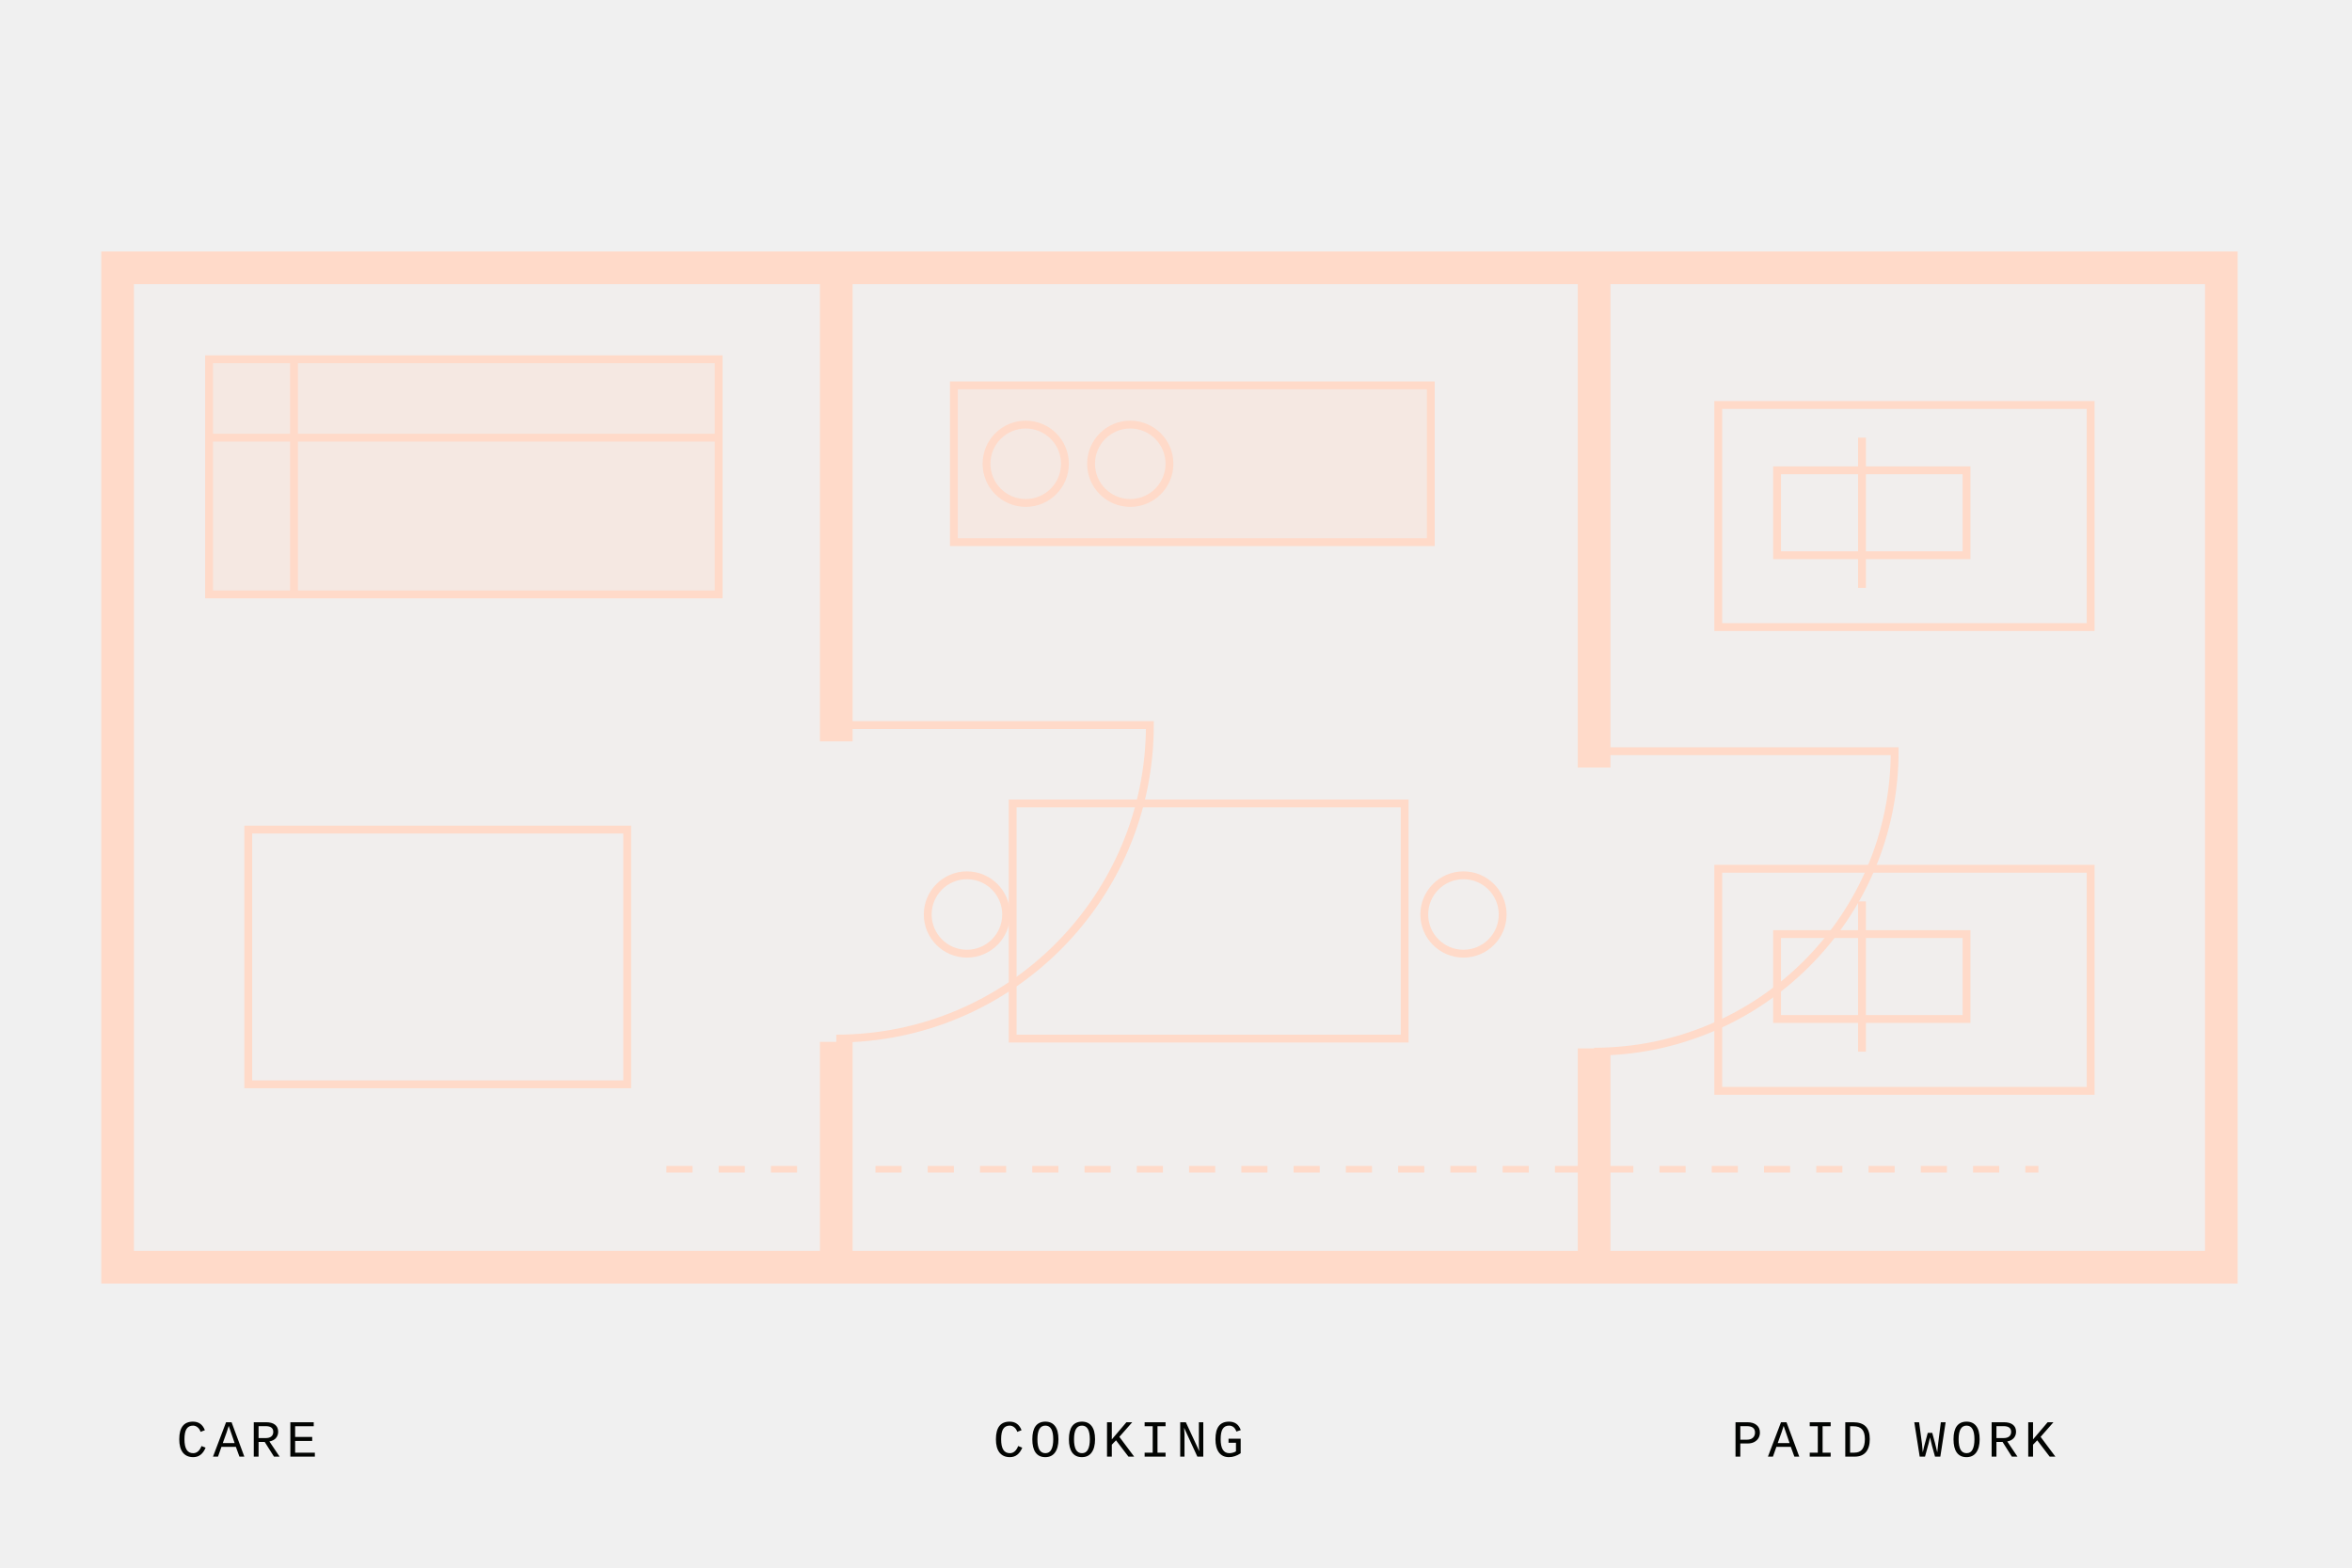
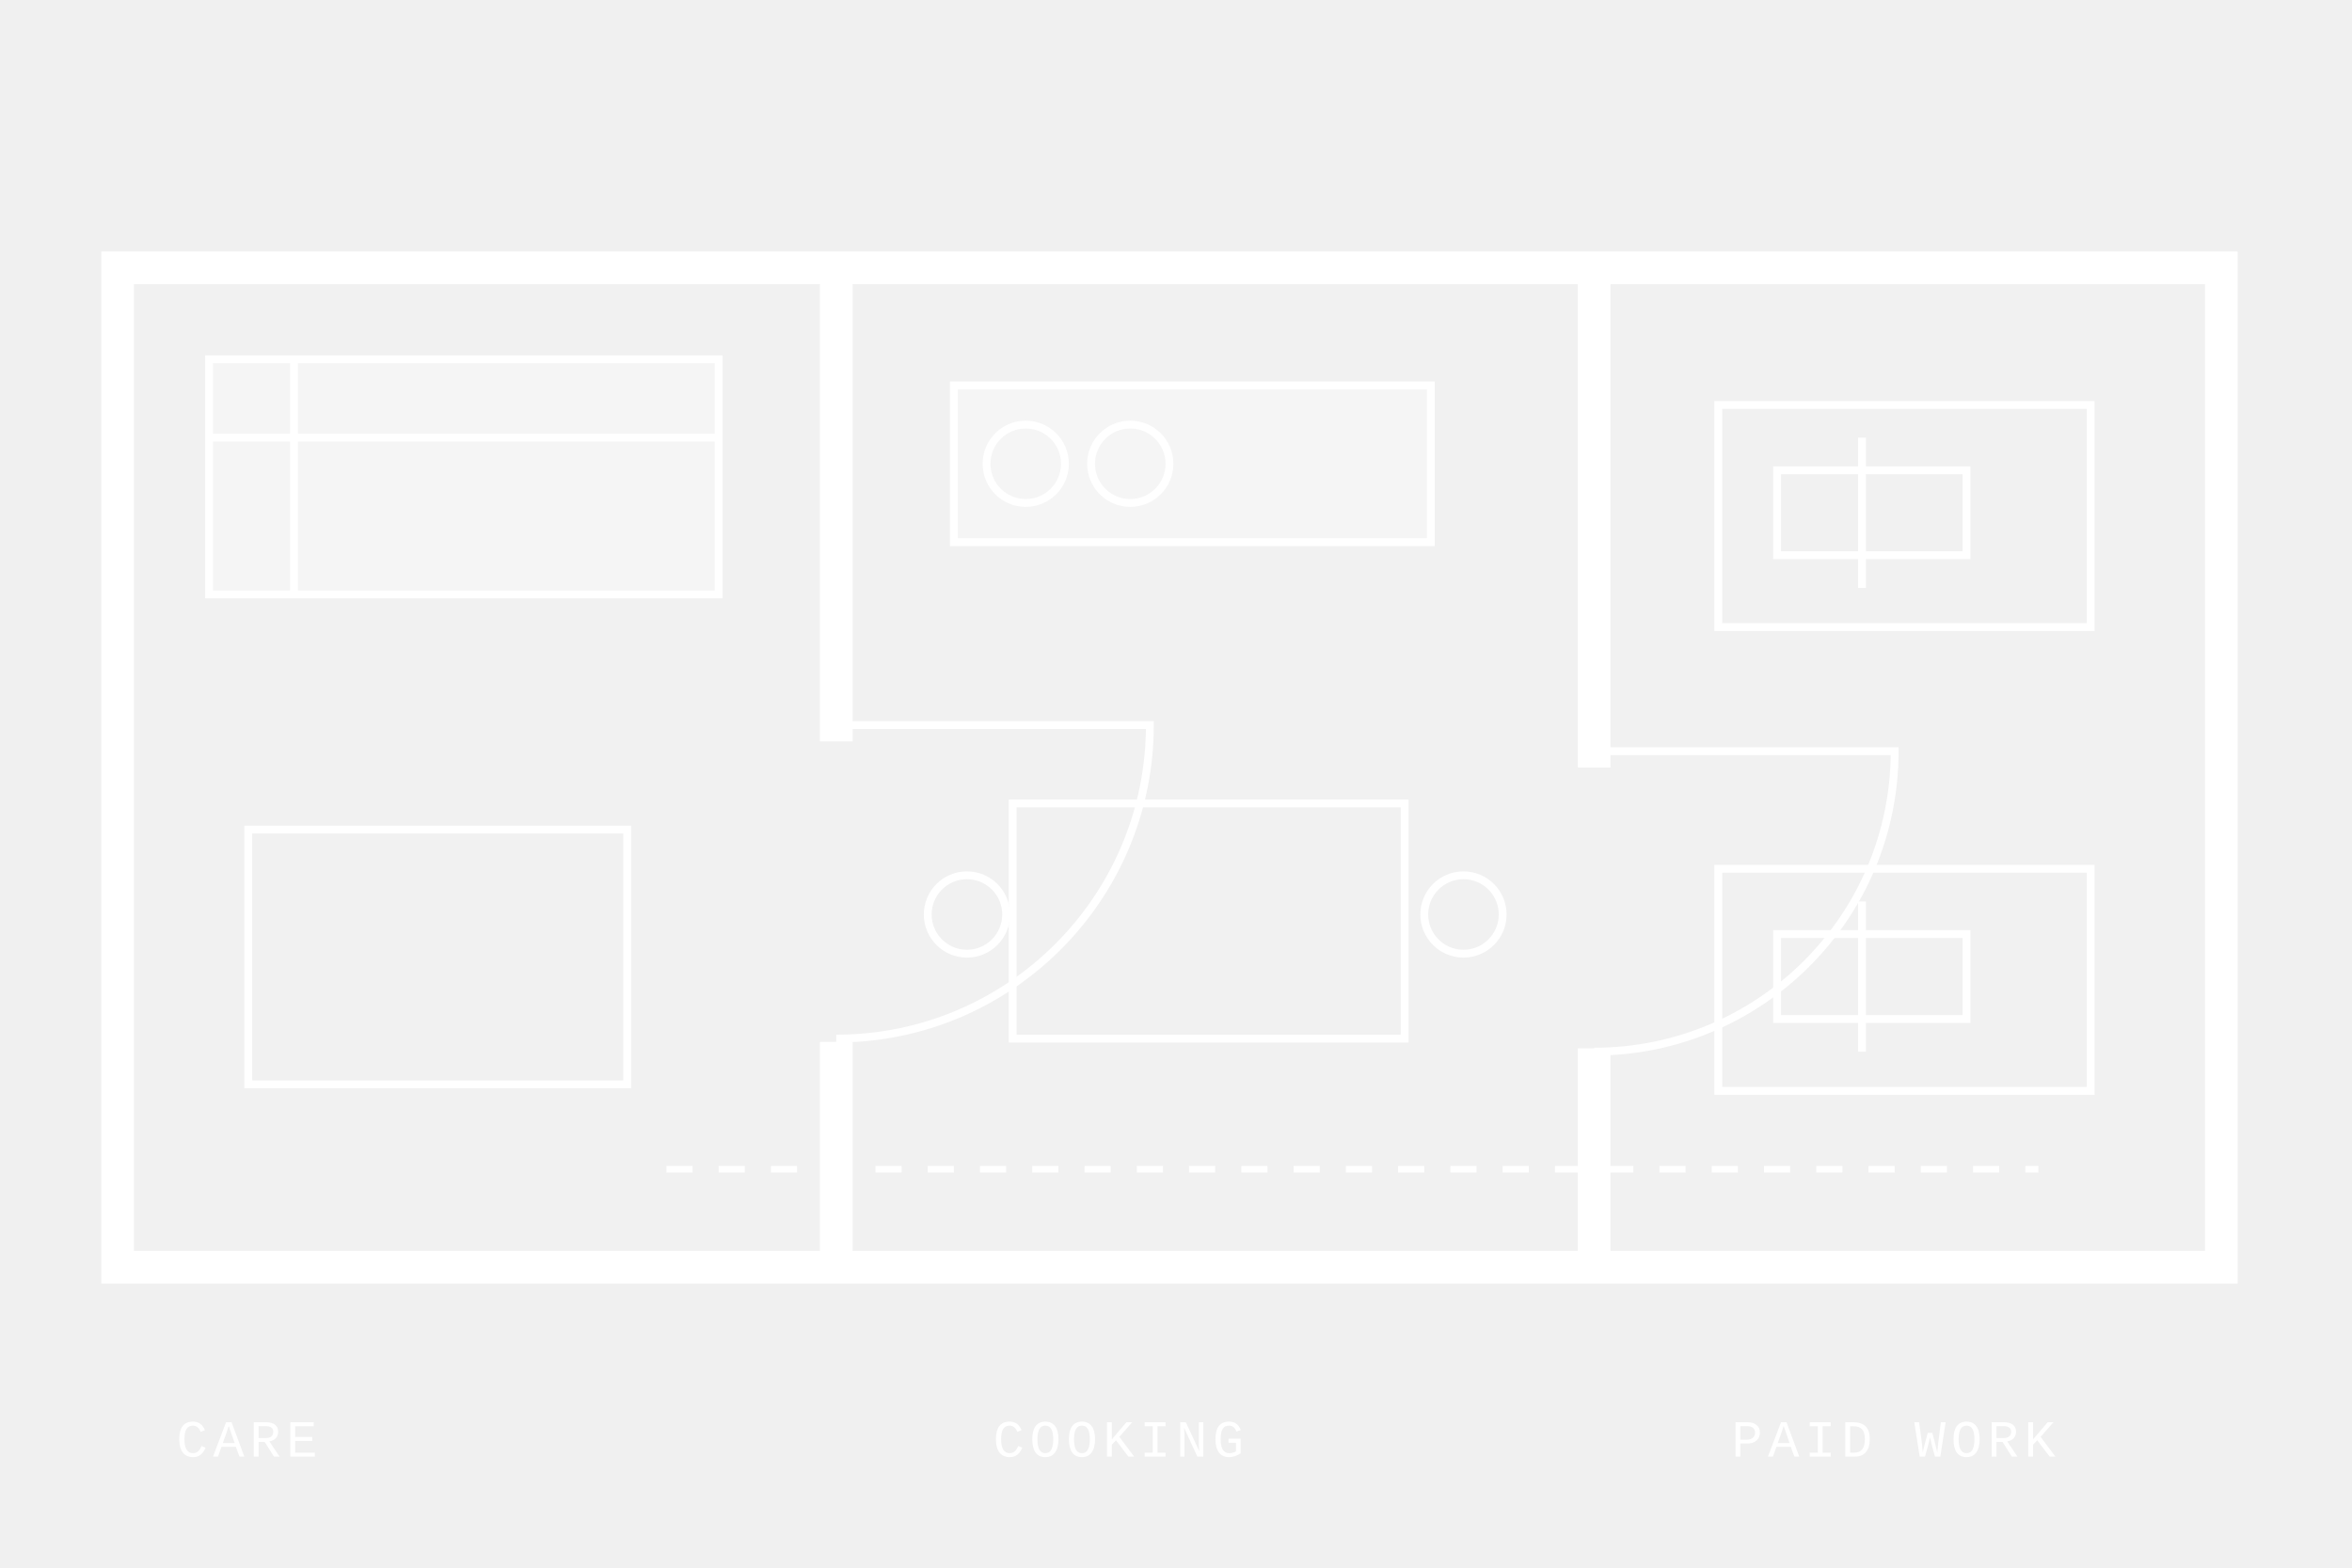
<svg xmlns="http://www.w3.org/2000/svg" viewBox="0 0 360 240" role="img" aria-labelledby="title desc">
-   <style>.floor{fill:#ffdac9;fill-opacity:.08}.wash{fill:#ffdac9;fill-opacity:.3}.wall{fill:none;stroke:#ffdac9;stroke-width:5;stroke-linecap:square;stroke-linejoin:miter}.fine{fill:none;stroke:#ffdac9;stroke-width:1.2}.dash{fill:none;stroke:#ffdac9;stroke-width:1;stroke-dasharray:4 4}.dimension{fill:none;stroke:#020402;stroke-width:.8}.furniture{fill:#747861;stroke:#ffdac9;stroke-width:1.4}.post{fill:#ffdac9}text{fill:#020402;font:8px 'Courier New',monospace;letter-spacing:.8px}</style>
+   <style>.floor{fill:#ffffff;fill-opacity:.08}.wash{fill:#ffffff;fill-opacity:.3}.wall{fill:none;stroke:#ffffff;stroke-width:5;stroke-linecap:square;stroke-linejoin:miter}.fine{fill:none;stroke:#ffffff;stroke-width:1.2}.dash{fill:none;stroke:#ffffff;stroke-width:1;stroke-dasharray:4 4}.dimension{fill:none;stroke:#ffffff;stroke-width:.8}.furniture{fill:#000000;stroke:#ffffff;stroke-width:1.4}.post{fill:#ffffff}text{fill:#ffffff;font:8px 'Courier New',monospace;letter-spacing:.8px}</style>
  <path class="floor" d="M18 41H340V194H18Z" />
  <path class="wall" d="M18 41H340V194H18V41 M128 41V111 M128 162V194 M244 41V115 M244 163V194" />
  <path class="fine" d="M128 111H176A48 48 0 0 1 128 159 M244 115H290A46 46 0 0 1 244 161" />
  <rect class="wash" x="32" y="55" width="78" height="36" />
  <rect class="fine" x="32" y="55" width="78" height="36" />
  <path class="fine" d="M32 67H110 M45 55V91" />
  <rect class="fine" x="38" y="127" width="58" height="39" />
  <rect class="wash" x="146" y="59" width="73" height="24" />
  <rect class="fine" x="146" y="59" width="73" height="24" />
  <circle class="fine" cx="157" cy="71" r="6" />
  <circle class="fine" cx="173" cy="71" r="6" />
  <rect class="fine" x="155" y="123" width="60" height="36" />
  <circle class="fine" cx="148" cy="140" r="6" />
  <circle class="fine" cx="224" cy="140" r="6" />
  <rect class="fine" x="263" y="62" width="57" height="34" />
  <path class="fine" d="M272 72H301V85H272Z M285 67V90" />
  <rect class="fine" x="263" y="133" width="57" height="34" />
  <path class="fine" d="M272 143H301V156H272Z M285 138V161" />
  <path class="dash" d="M102 179H312" />
  <text x="27" y="223">CARE</text>
  <text x="152" y="223">COOKING</text>
  <text x="265" y="223">PAID WORK</text>
</svg>
